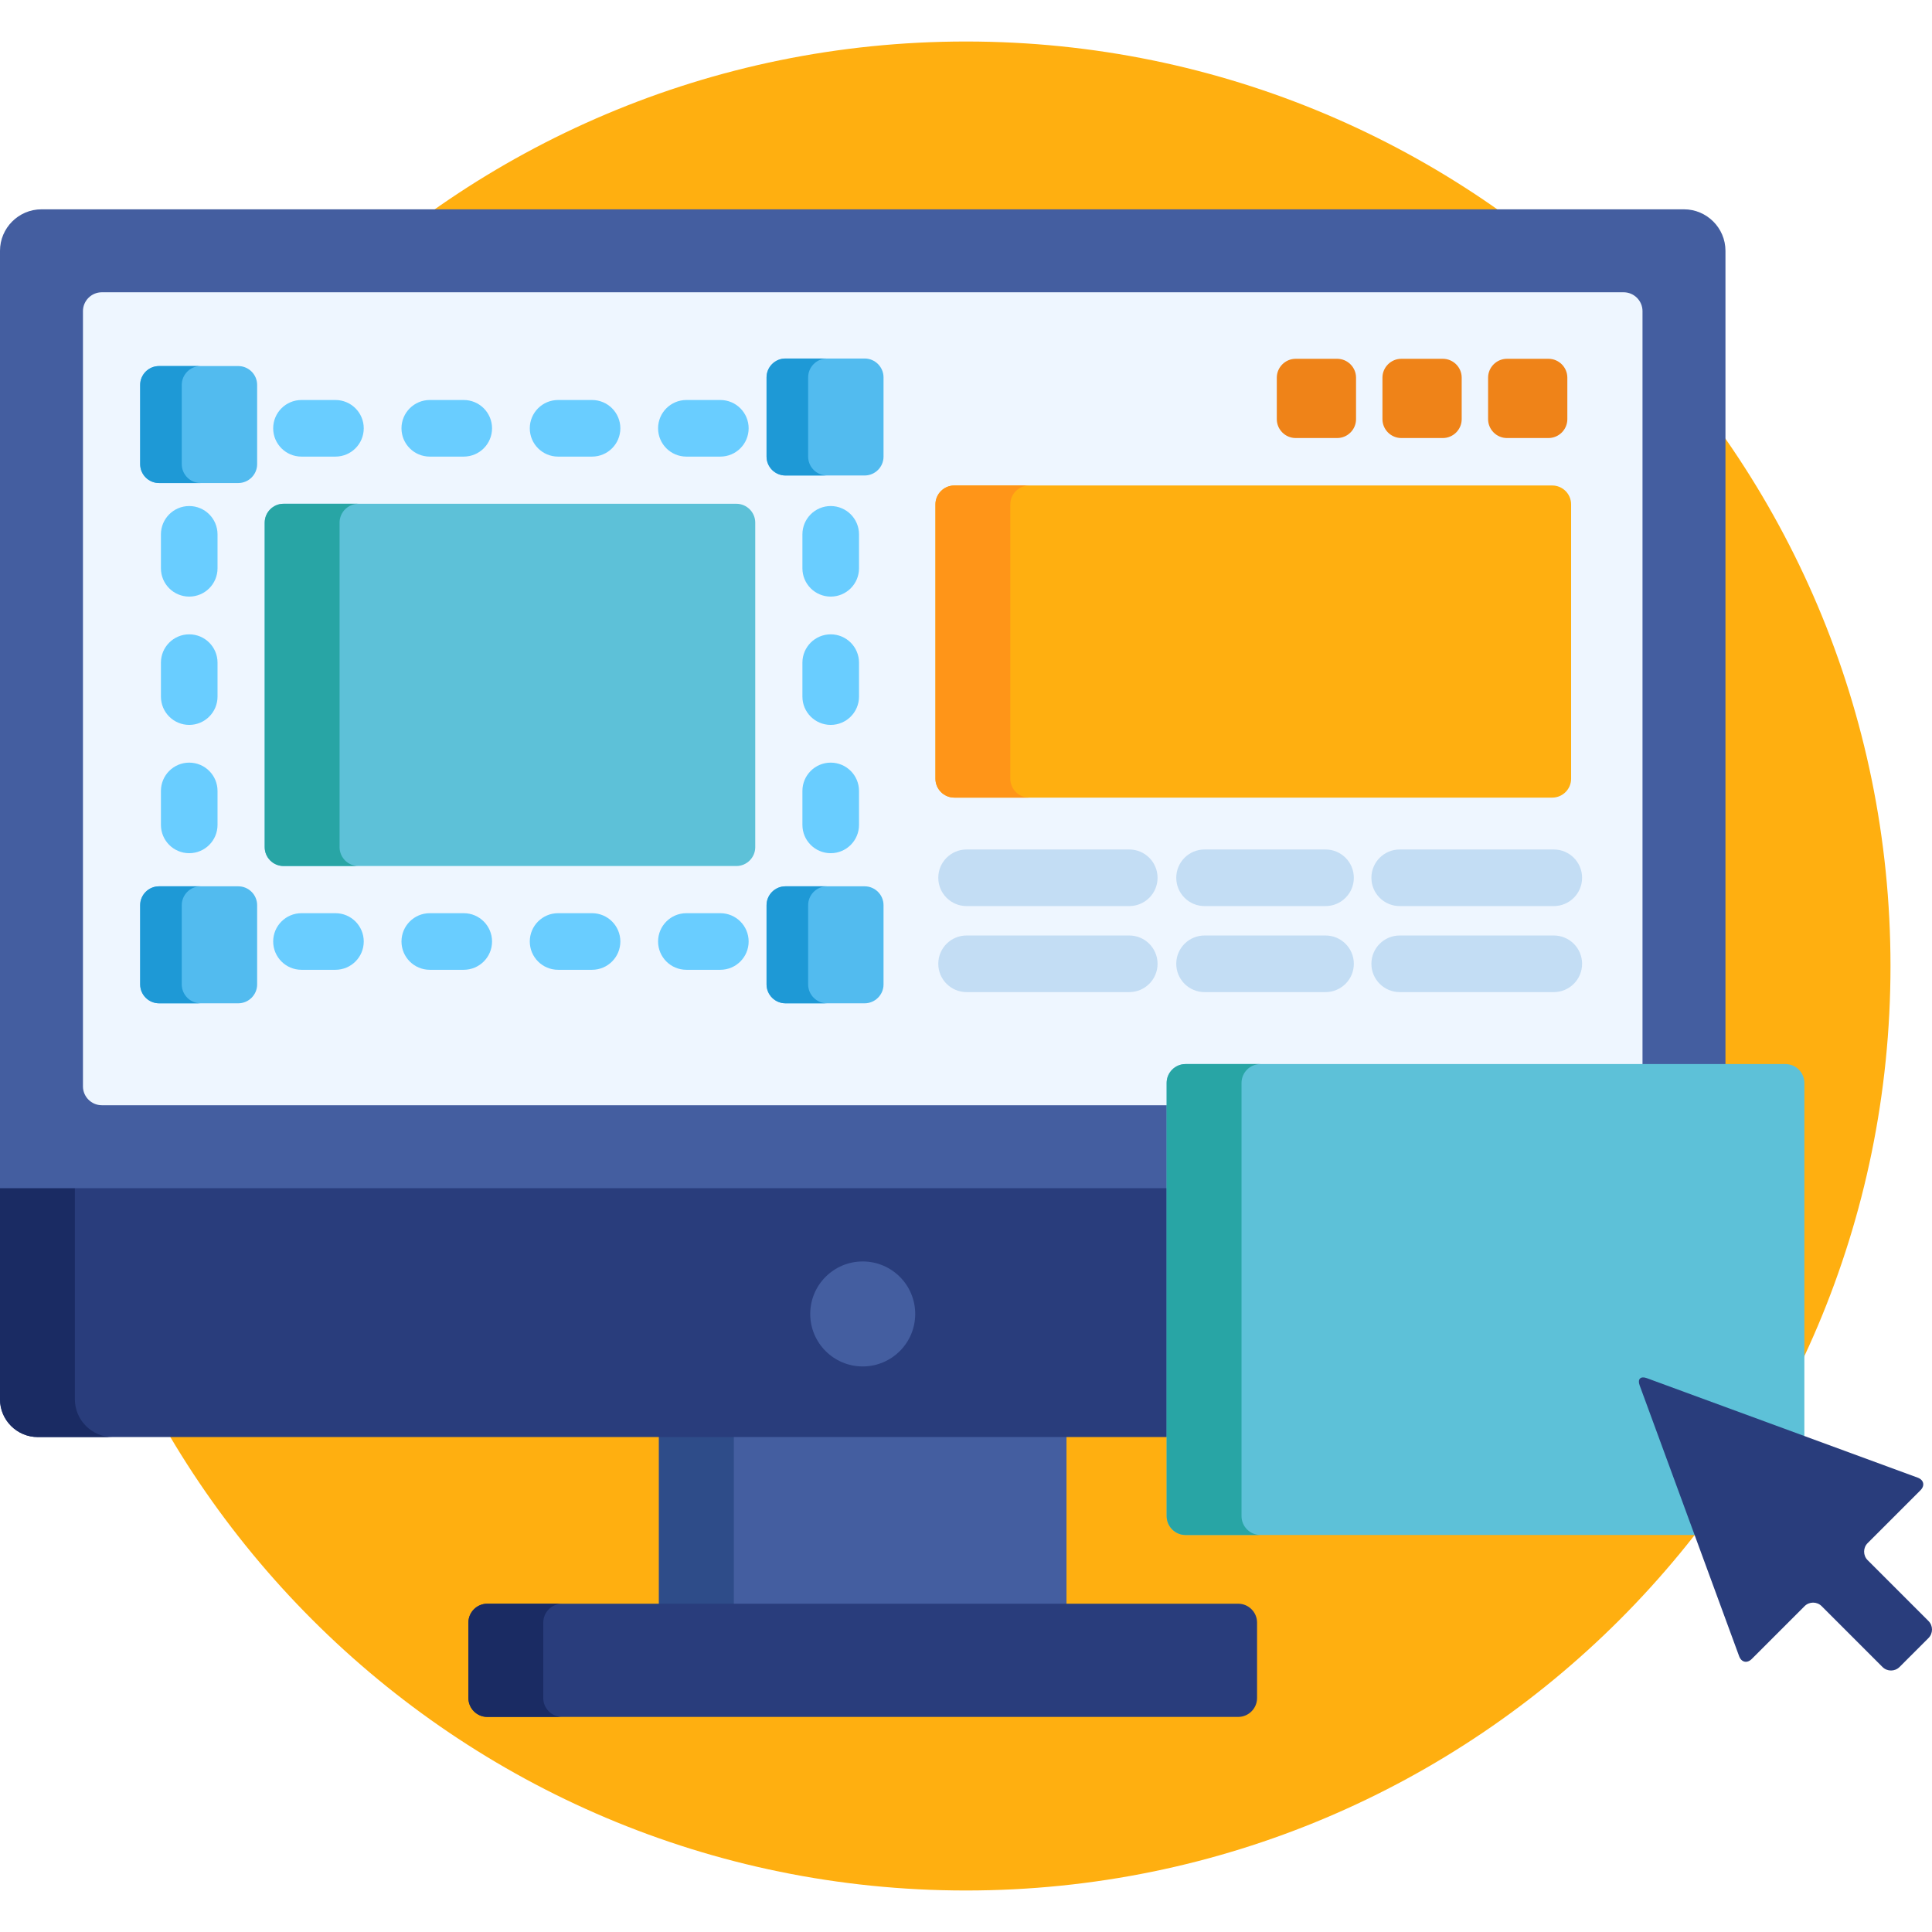
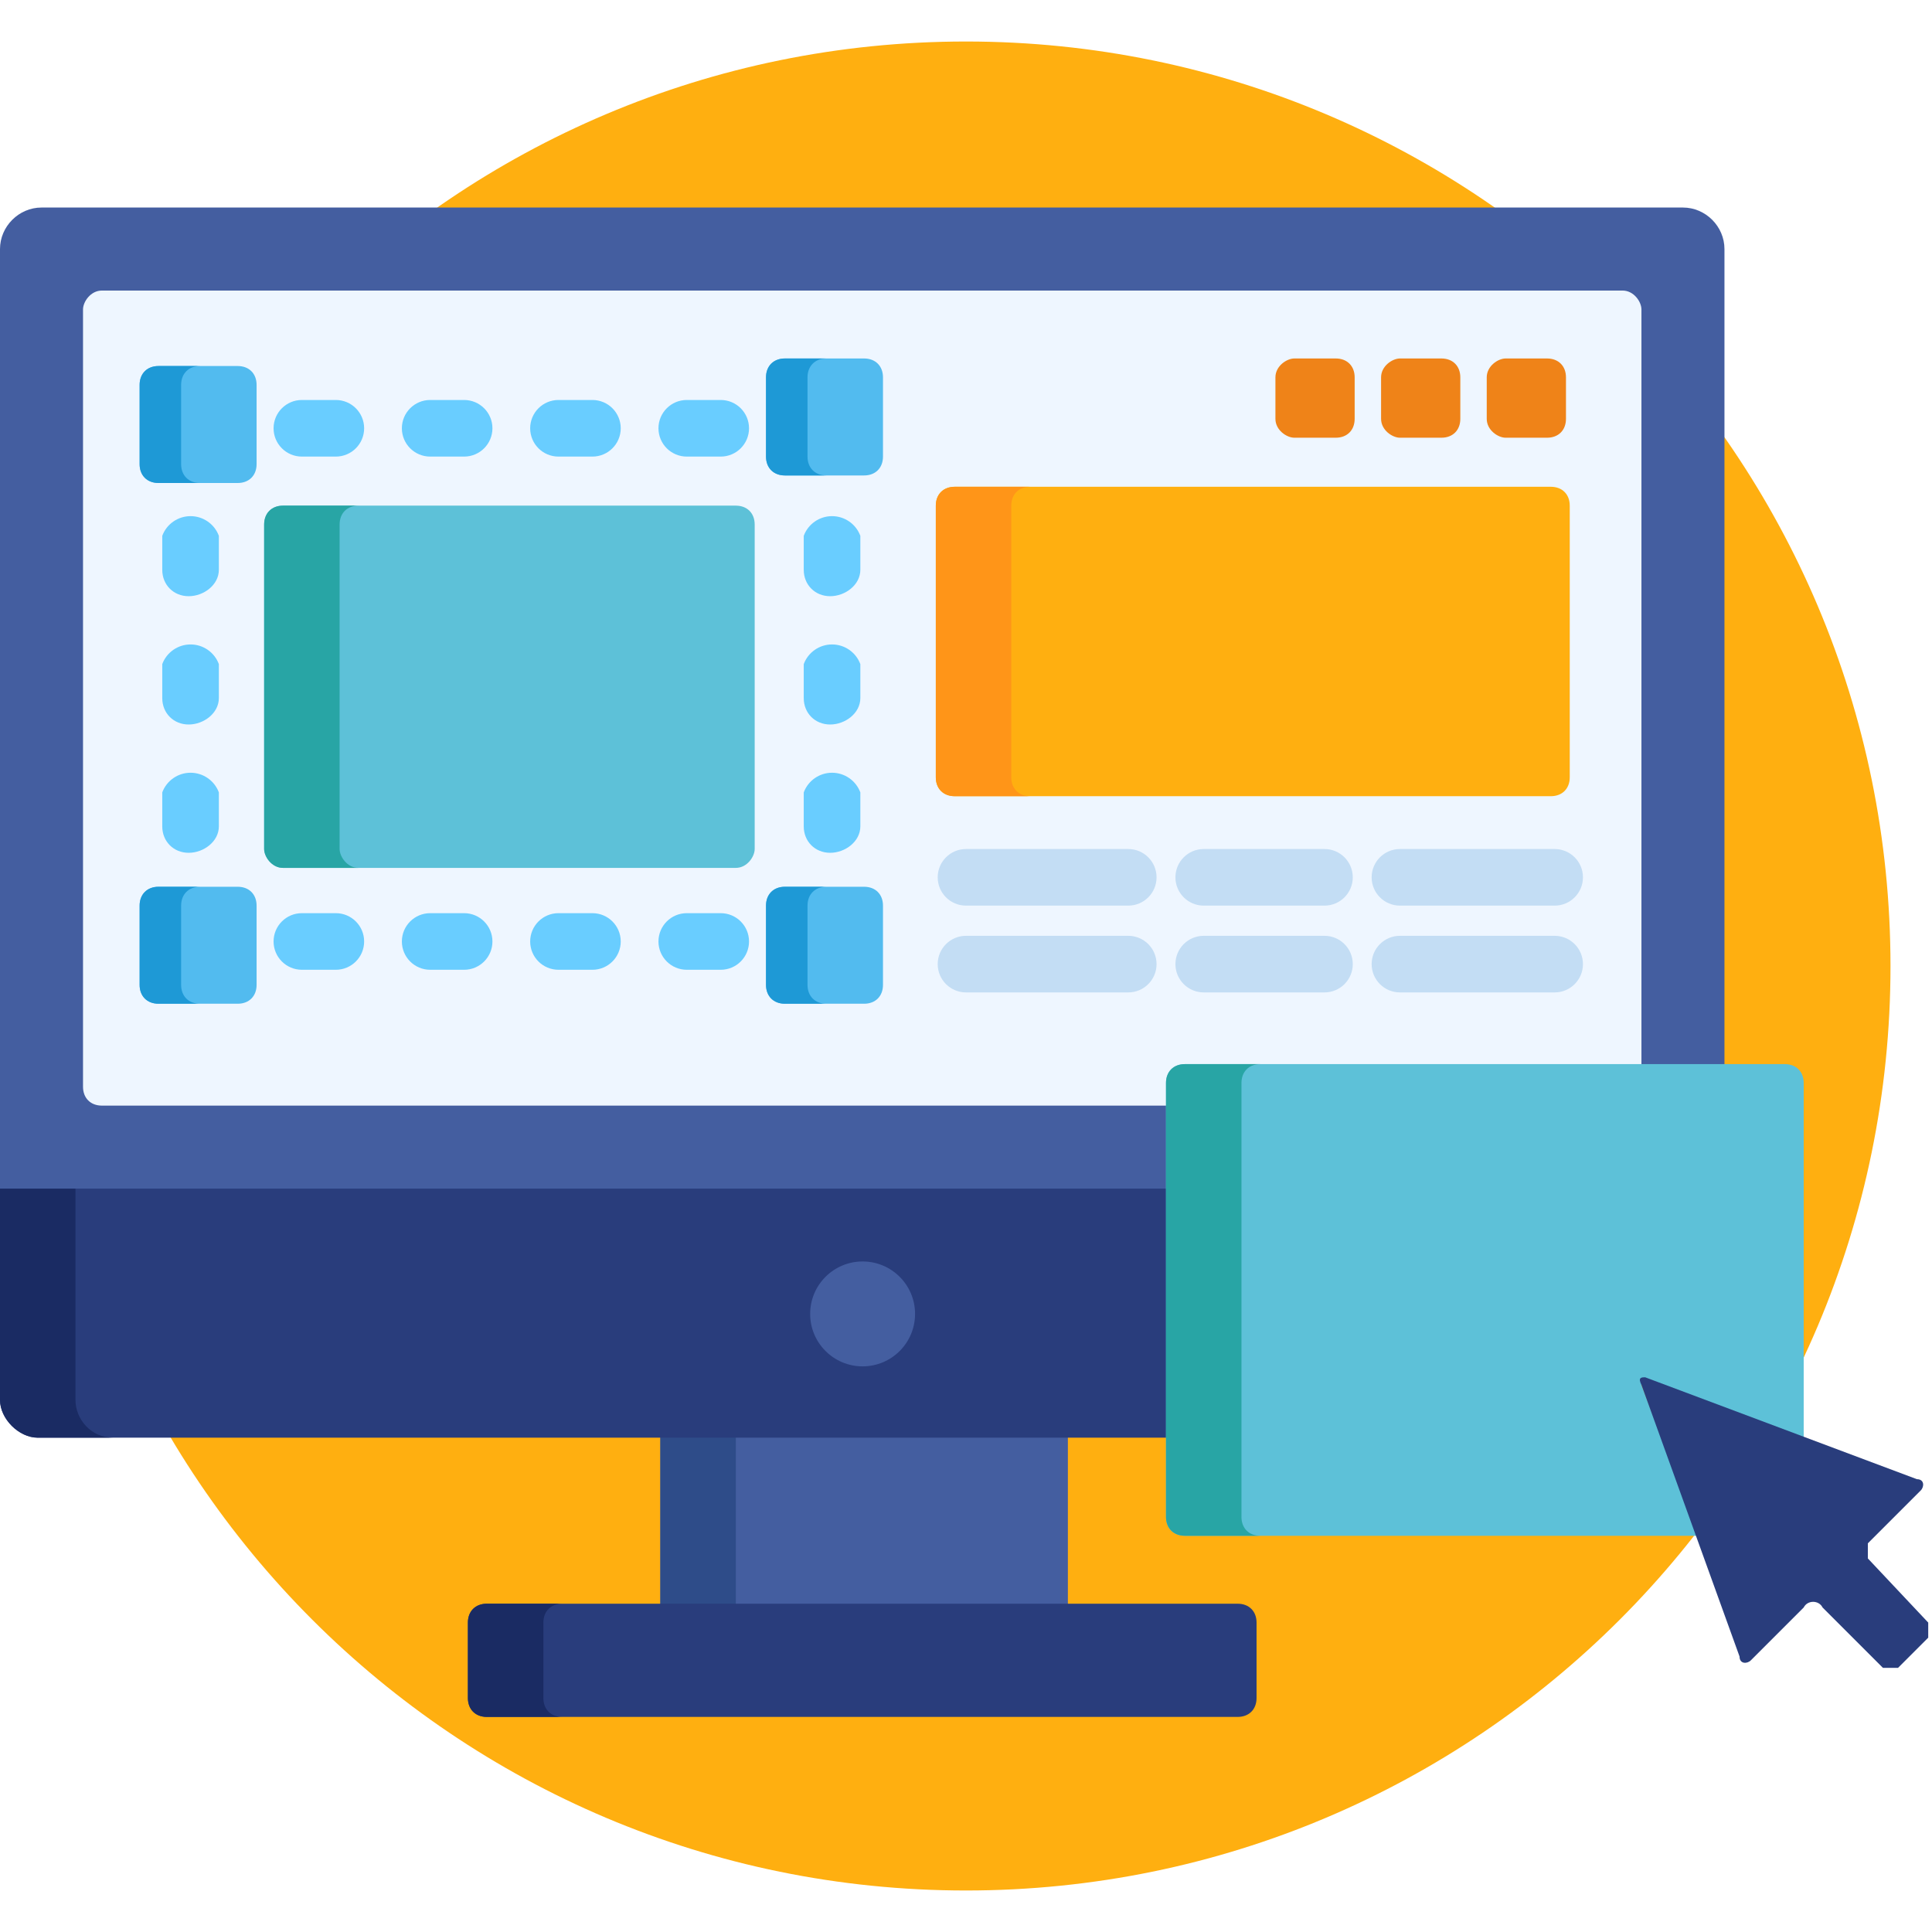
- <svg xmlns="http://www.w3.org/2000/svg" version="1.1" id="Capa_1" x="0px" y="0px" viewBox="0 0 512 512" style="enable-background:new 0 0 512 512;" xml:space="preserve">
-   <circle style="fill:#FFAF10;" cx="256" cy="256" r="245" />
-   <rect x="174.63" y="379.83" style="fill:#445EA0;" width="108" height="46.17" />
-   <rect x="174.63" y="379.83" style="fill:#2E4C89;" width="19.842" height="46.17" />
-   <path style="fill:#293D7C;" d="M333.134,450c0,2.75-2.25,5-5,5H129.131c-2.75,0-5-2.25-5-5v-20c0-2.75,2.25-5,5-5h199.003  c2.75,0,5,2.25,5,5V450z" />
-   <path style="fill:#1A2B63;" d="M143.973,450v-20c0-2.75,2.25-5,5-5h-19.842c-2.75,0-5,2.25-5,5v20c0,2.75,2.25,5,5,5h19.842  C146.223,455,143.973,452.75,143.973,450z" />
-   <path style="fill:#293D7C;" d="M0,370.834c0,5.5,4.5,10,10,10h300.175v-66.951H0V370.834z" />
-   <path style="fill:#1A2B63;" d="M19.842,370.834v-56.951H0v56.951c0,5.5,4.5,10,10,10h19.842  C24.342,380.834,19.842,376.334,19.842,370.834z" />
-   <path style="fill:#445EA0;" d="M310.175,286.987c0-2.206,1.794-4,4-4h143.09V66.465c0-6.046-4.946-10.992-10.991-10.992H10.992  C4.946,55.473,0,60.419,0,66.465v248.418h310.175V286.987z" />
-   <path style="fill:#EEF6FF;" d="M310.175,286.987c0-2.206,1.794-4,4-4h121.107V82.457c0-2.75-2.25-5-5-5H26.984c-2.75,0-5,2.25-5,5  v205.441c0,2.75,2.25,5,5,5h283.19L310.175,286.987L310.175,286.987z" />
-   <circle style="fill:#445EA0;" cx="228.63" cy="348.21" r="13.911" />
-   <path style="fill:#FFAF10;" d="M416.361,206.376c0,2.75-2.25,5-5,5H252.904c-2.75,0-5-2.25-5-5v-72.718c0-2.75,2.25-5,5-5h158.457  c2.75,0,5,2.25,5,5L416.361,206.376L416.361,206.376z" />
-   <path style="fill:#FF9518;" d="M267.747,206.376v-72.718c0-2.75,2.25-5,5-5h-19.842c-2.75,0-5,2.25-5,5v72.718c0,2.75,2.25,5,5,5  h19.842C269.997,211.376,267.747,209.126,267.747,206.376z" />
-   <g>
-     <path style="fill:#C3DDF4;" d="M299.266,240.121h-43.112c-4.142,0-7.5-3.357-7.5-7.5s3.358-7.5,7.5-7.5h43.112   c4.142,0,7.5,3.357,7.5,7.5S303.408,240.121,299.266,240.121z" />
-     <path style="fill:#C3DDF4;" d="M299.266,262.916h-43.112c-4.142,0-7.5-3.357-7.5-7.5s3.358-7.5,7.5-7.5h43.112   c4.142,0,7.5,3.357,7.5,7.5S303.408,262.916,299.266,262.916z" />
-     <path style="fill:#C3DDF4;" d="M351.28,240.121h-32.06c-4.142,0-7.5-3.357-7.5-7.5s3.358-7.5,7.5-7.5h32.06   c4.142,0,7.5,3.357,7.5,7.5S355.422,240.121,351.28,240.121z" />
-     <path style="fill:#C3DDF4;" d="M351.28,262.916h-32.06c-4.142,0-7.5-3.357-7.5-7.5s3.358-7.5,7.5-7.5h32.06   c4.142,0,7.5,3.357,7.5,7.5S355.422,262.916,351.28,262.916z" />
-     <path style="fill:#C3DDF4;" d="M411.772,240.121h-40.836c-4.142,0-7.5-3.357-7.5-7.5s3.358-7.5,7.5-7.5h40.836   c4.142,0,7.5,3.357,7.5,7.5S415.914,240.121,411.772,240.121z" />
-     <path style="fill:#C3DDF4;" d="M411.772,262.916h-40.836c-4.142,0-7.5-3.357-7.5-7.5s3.358-7.5,7.5-7.5h40.836   c4.142,0,7.5,3.357,7.5,7.5S415.914,262.916,411.772,262.916z" />
+ <svg xmlns="http://www.w3.org/2000/svg" viewBox="0 0 512 512">
+   <circle cx="256" cy="256" r="245" fill="#ffaf10" />
+   <path fill="#445ea0" d="M175 380h108v46H175z" />
+   <path fill="#2e4c89" d="M175 380h20v46h-20z" />
+   <path d="M333 450c0 3-2 5-5 5H129c-3 0-5-2-5-5v-20c0-3 2-5 5-5h199c3 0 5 2 5 5v20z" fill="#293d7c" />
+   <path d="M144 450v-20c0-3 2-5 5-5h-20c-3 0-5 2-5 5v20c0 3 2 5 5 5h20c-3 0-5-2-5-5z" fill="#1a2b63" />
+   <path d="M0 371c0 5 5 10 10 10h300v-67H0v57z" fill="#293d7c" />
+   <path d="M20 371v-57H0v57c0 5 5 10 10 10h20c-6 0-10-5-10-10z" fill="#1a2b63" />
+   <path d="M310 287c0-2 2-4 4-4h143V66c0-6-5-11-11-11H11C5 55 0 60 0 66v249h310v-28z" fill="#445ea0" />
+   <path d="M310 287c0-2 2-4 4-4h121V82c0-2-2-5-5-5H27c-3 0-5 3-5 5v206c0 3 2 5 5 5h283v-6z" fill="#eef6ff" />
+   <circle cx="228.6" cy="348.2" r="13.9" fill="#445ea0" />
+   <path d="M416 206c0 3-2 5-5 5H253c-3 0-5-2-5-5v-72c0-3 2-5 5-5h158c3 0 5 2 5 5v72z" fill="#ffaf10" />
+   <path d="M268 206v-72c0-3 2-5 5-5h-20c-3 0-5 2-5 5v72c0 3 2 5 5 5h20c-3 0-5-2-5-5z" fill="#ff9518" />
+   <g fill="#c3ddf4">
+     <path d="M299 240h-43a7 7 0 110-15h43a7 7 0 110 15zM299 263h-43a7 7 0 110-15h43a7 7 0 110 15zM351 240h-32a7 7 0 110-15h32a7 7 0 110 15zM351 263h-32a7 7 0 110-15h32a7 7 0 110 15zM412 240h-41a7 7 0 110-15h41a7 7 0 110 15zM412 263h-41a7 7 0 110-15h41a7 7 0 110 15z" />
  </g>
-   <g>
-     <path style="fill:#EF8318;" d="M359.365,111.084c0,2.75-2.25,5-5,5h-10.999c-2.75,0-5-2.25-5-5v-10.999c0-2.75,2.25-5,5-5h10.999   c2.75,0,5,2.25,5,5V111.084z" />
-     <path style="fill:#EF8318;" d="M387.363,111.084c0,2.75-2.25,5-5,5h-10.999c-2.75,0-5-2.25-5-5v-10.999c0-2.75,2.25-5,5-5h10.999   c2.75,0,5,2.25,5,5V111.084z" />
-     <path style="fill:#EF8318;" d="M415.361,111.084c0,2.75-2.25,5-5,5h-10.999c-2.75,0-5-2.25-5-5v-10.999c0-2.75,2.25-5,5-5h10.999   c2.75,0,5,2.25,5,5V111.084z" />
+   <g fill="#ef8318">
+     <path d="M359 111c0 3-2 5-5 5h-11c-2 0-5-2-5-5v-11c0-3 3-5 5-5h11c3 0 5 2 5 5v11zM387 111c0 3-2 5-5 5h-11c-2 0-5-2-5-5v-11c0-3 3-5 5-5h11c3 0 5 2 5 5v11zM415 111c0 3-2 5-5 5h-11c-2 0-5-2-5-5v-11c0-3 3-5 5-5h11c3 0 5 2 5 5v11z" />
  </g>
-   <g>
-     <path style="fill:#69CDFF;" d="M190.898,257.005h-9c-4.142,0-7.5-3.357-7.5-7.5s3.358-7.5,7.5-7.5h9c4.142,0,7.5,3.357,7.5,7.5   C198.398,253.648,195.04,257.005,190.898,257.005z" />
-     <path style="fill:#69CDFF;" d="M156.898,257.005h-9c-4.142,0-7.5-3.357-7.5-7.5s3.358-7.5,7.5-7.5h9c4.142,0,7.5,3.357,7.5,7.5   C164.398,253.648,161.04,257.005,156.898,257.005z" />
-     <path style="fill:#69CDFF;" d="M122.897,257.005h-9c-4.142,0-7.5-3.357-7.5-7.5s3.358-7.5,7.5-7.5h9c4.142,0,7.5,3.357,7.5,7.5   C130.398,253.648,127.04,257.005,122.897,257.005z" />
-     <path style="fill:#69CDFF;" d="M88.897,257.005h-9c-4.142,0-7.5-3.357-7.5-7.5s3.358-7.5,7.5-7.5h9c4.142,0,7.5,3.357,7.5,7.5   C96.397,253.648,93.04,257.005,88.897,257.005z" />
-     <path style="fill:#69CDFF;" d="M220.148,226.106c-4.142,0-7.5-3.357-7.5-7.5v-9c0-4.142,3.358-7.5,7.5-7.5s7.5,3.358,7.5,7.5v9   C227.648,222.749,224.29,226.106,220.148,226.106z" />
-     <path style="fill:#69CDFF;" d="M220.148,192.106c-4.142,0-7.5-3.357-7.5-7.5v-9c0-4.142,3.358-7.5,7.5-7.5s7.5,3.358,7.5,7.5v9   C227.648,188.749,224.29,192.106,220.148,192.106z" />
-     <path style="fill:#69CDFF;" d="M220.148,158.106c-4.142,0-7.5-3.357-7.5-7.5v-9c0-4.142,3.358-7.5,7.5-7.5s7.5,3.358,7.5,7.5v9   C227.648,154.749,224.29,158.106,220.148,158.106z" />
-     <path style="fill:#69CDFF;" d="M50.147,226.106c-4.142,0-7.5-3.357-7.5-7.5v-9c0-4.142,3.358-7.5,7.5-7.5s7.5,3.358,7.5,7.5v9   C57.647,222.749,54.29,226.106,50.147,226.106z" />
-     <path style="fill:#69CDFF;" d="M50.147,192.106c-4.142,0-7.5-3.357-7.5-7.5v-9c0-4.142,3.358-7.5,7.5-7.5s7.5,3.358,7.5,7.5v9   C57.647,188.749,54.29,192.106,50.147,192.106z" />
-     <path style="fill:#69CDFF;" d="M50.147,158.106c-4.142,0-7.5-3.357-7.5-7.5v-9c0-4.142,3.358-7.5,7.5-7.5s7.5,3.358,7.5,7.5v9   C57.647,154.749,54.29,158.106,50.147,158.106z" />
-     <path style="fill:#69CDFF;" d="M190.898,121.005h-9c-4.142,0-7.5-3.357-7.5-7.5s3.358-7.5,7.5-7.5h9c4.142,0,7.5,3.357,7.5,7.5   S195.04,121.005,190.898,121.005z" />
-     <path style="fill:#69CDFF;" d="M156.898,121.005h-9c-4.142,0-7.5-3.357-7.5-7.5s3.358-7.5,7.5-7.5h9c4.142,0,7.5,3.357,7.5,7.5   S161.04,121.005,156.898,121.005z" />
-     <path style="fill:#69CDFF;" d="M122.897,121.005h-9c-4.142,0-7.5-3.357-7.5-7.5s3.358-7.5,7.5-7.5h9c4.142,0,7.5,3.357,7.5,7.5   S127.04,121.005,122.897,121.005z" />
-     <path style="fill:#69CDFF;" d="M88.897,121.005h-9c-4.142,0-7.5-3.357-7.5-7.5s3.358-7.5,7.5-7.5h9c4.142,0,7.5,3.357,7.5,7.5   S93.04,121.005,88.897,121.005z" />
+   <g fill="#69cdff">
+     <path d="M191 257h-9a7 7 0 110-15h9a7 7 0 110 15zM157 257h-9a7 7 0 110-15h9a7 7 0 110 15zM123 257h-9a7 7 0 110-15h9a7 7 0 110 15zM89 257h-9a7 7 0 110-15h9a7 7 0 110 15zM220 226c-4 0-7-3-7-7v-9a8 8 0 0115 0v9c0 4-4 7-8 7zM220 192c-4 0-7-3-7-7v-9a8 8 0 0115 0v9c0 4-4 7-8 7zM220 158c-4 0-7-3-7-7v-9a8 8 0 0115 0v9c0 4-4 7-8 7zM50 226c-4 0-7-3-7-7v-9a8 8 0 0115 0v9c0 4-4 7-8 7zM50 192c-4 0-7-3-7-7v-9a8 8 0 0115 0v9c0 4-4 7-8 7zM50 158c-4 0-7-3-7-7v-9a8 8 0 0115 0v9c0 4-4 7-8 7zM191 121h-9a7 7 0 110-15h9a7 7 0 110 15zM157 121h-9a7 7 0 110-15h9a7 7 0 110 15zM123 121h-9a7 7 0 110-15h9a7 7 0 110 15zM89 121h-9a7 7 0 110-15h9a7 7 0 110 15z" />
  </g>
-   <path style="fill:#5DC1D8;" d="M200.148,224.505c0,2.75-2.25,5-5,5h-120c-2.75,0-5-2.25-5-5v-86c0-2.75,2.25-5,5-5h120  c2.75,0,5,2.25,5,5V224.505z" />
-   <path style="fill:#28A5A5;" d="M89.99,224.505v-86c0-2.75,2.25-5,5-5H75.147c-2.75,0-5,2.25-5,5v86c0,2.75,2.25,5,5,5H94.99  C92.24,229.505,89.99,227.255,89.99,224.505z" />
-   <g>
-     <path style="fill:#52BBEF;" d="M234.145,121.009c0,2.75-2.25,5-5,5h-21c-2.75,0-5-2.25-5-5v-21c0-2.75,2.25-5,5-5h21   c2.75,0,5,2.25,5,5V121.009z" />
-     <path style="fill:#52BBEF;" d="M68.145,123.009c0,2.75-2.25,5-5,5h-21c-2.75,0-5-2.25-5-5v-21c0-2.75,2.25-5,5-5h21   c2.75,0,5,2.25,5,5V123.009z" />
-     <path style="fill:#52BBEF;" d="M234.145,260.883c0,2.75-2.25,5-5,5h-21c-2.75,0-5-2.25-5-5v-21c0-2.75,2.25-5,5-5h21   c2.75,0,5,2.25,5,5V260.883z" />
-     <path style="fill:#52BBEF;" d="M68.145,260.883c0,2.75-2.25,5-5,5h-21c-2.75,0-5-2.25-5-5v-21c0-2.75,2.25-5,5-5h21   c2.75,0,5,2.25,5,5V260.883z" />
+   <path d="M200 225c0 2-2 5-5 5H75c-3 0-5-3-5-5v-86c0-3 2-5 5-5h120c3 0 5 2 5 5v86z" fill="#5dc1d8" />
+   <path d="M90 225v-86c0-3 2-5 5-5H75c-3 0-5 2-5 5v86c0 2 2 5 5 5h20c-3 0-5-3-5-5z" fill="#28a5a5" />
+   <g fill="#52bbef">
+     <path d="M234 121c0 3-2 5-5 5h-21c-3 0-5-2-5-5v-21c0-3 2-5 5-5h21c3 0 5 2 5 5v21zM68 123c0 3-2 5-5 5H42c-3 0-5-2-5-5v-21c0-3 2-5 5-5h21c3 0 5 2 5 5v21zM234 261c0 3-2 5-5 5h-21c-3 0-5-2-5-5v-21c0-3 2-5 5-5h21c3 0 5 2 5 5v21zM68 261c0 3-2 5-5 5H42c-3 0-5-2-5-5v-21c0-3 2-5 5-5h21c3 0 5 2 5 5v21z" />
  </g>
-   <g>
-     <path style="fill:#1E99D6;" d="M214.167,121.009v-21c0-2.75,2.25-5,5-5h-11.022c-2.75,0-5,2.25-5,5v21c0,2.75,2.25,5,5,5h11.022   C216.417,126.009,214.167,123.759,214.167,121.009z" />
-     <path style="fill:#1E99D6;" d="M48.167,123.009v-21c0-2.75,2.25-5,5-5H42.145c-2.75,0-5,2.25-5,5v21c0,2.75,2.25,5,5,5h11.022   C50.417,128.009,48.167,125.759,48.167,123.009z" />
-     <path style="fill:#1E99D6;" d="M214.167,260.883v-21c0-2.75,2.25-5,5-5h-11.022c-2.75,0-5,2.25-5,5v21c0,2.75,2.25,5,5,5h11.022   C216.417,265.883,214.167,263.633,214.167,260.883z" />
-     <path style="fill:#1E99D6;" d="M48.167,260.883v-21c0-2.75,2.25-5,5-5H42.145c-2.75,0-5,2.25-5,5v21c0,2.75,2.25,5,5,5h11.022   C50.417,265.883,48.167,263.633,48.167,260.883z" />
+   <g fill="#1e99d6">
+     <path d="M214 121v-21c0-3 2-5 5-5h-11c-3 0-5 2-5 5v21c0 3 2 5 5 5h11c-3 0-5-2-5-5zM48 123v-21c0-3 2-5 5-5H42c-3 0-5 2-5 5v21c0 3 2 5 5 5h11c-3 0-5-2-5-5zM214 261v-21c0-3 2-5 5-5h-11c-3 0-5 2-5 5v21c0 3 2 5 5 5h11c-3 0-5-2-5-5zM48 261v-21c0-3 2-5 5-5H42c-3 0-5 2-5 5v21c0 3 2 5 5 5h11c-3 0-5-2-5-5z" />
  </g>
-   <path style="fill:#5DC1D8;" d="M435.458,366.773c-0.155-0.422-0.143-0.662-0.121-0.74c0.001,0,0.062-0.006,0.119-0.006  c0.114,0,0.313,0.023,0.614,0.134l42.104,15.465v-94.638c0-2.75-2.25-5-5-5h-159c-2.75,0-5,2.25-5,5v114.8c0,2.75,2.25,5,5,5h135.98  L435.458,366.773z" />
-   <path style="fill:#28A5A5;" d="M329.017,401.787v-114.8c0-2.75,2.25-5,5-5h-19.842c-2.75,0-5,2.25-5,5v114.8c0,2.75,2.25,5,5,5  h19.842C331.267,406.787,329.017,404.537,329.017,401.787z" />
-   <path style="fill:#293D7C;" d="M436.415,365.222c-1.647-0.605-2.501,0.248-1.896,1.896l26.365,71.782  c0.605,1.648,2.116,1.98,3.357,0.739l13.997-13.997c1.241-1.241,3.272-1.241,4.515,0l16.128,16.13c1.241,1.241,3.272,1.241,4.514,0  l7.674-7.674c1.241-1.241,1.241-3.273,0-4.514l-16.129-16.129c-1.241-1.241-1.241-3.272,0-4.514l13.996-13.997  c1.242-1.24,0.909-2.751-0.739-3.356L436.415,365.222z" />
-   <g>
- </g>
-   <g>
- </g>
-   <g>
- </g>
-   <g>
- </g>
-   <g>
- </g>
-   <g>
- </g>
-   <g>
- </g>
-   <g>
- </g>
-   <g>
- </g>
-   <g>
- </g>
-   <g>
- </g>
-   <g>
- </g>
-   <g>
- </g>
-   <g>
- </g>
-   <g>
- </g>
+   <path d="M435 367v-1h1l42 16v-95c0-3-2-5-5-5H314c-3 0-5 2-5 5v115c0 3 2 5 5 5h136l-15-40z" fill="#5dc1d8" />
+   <path d="M329 402V287c0-3 2-5 5-5h-20c-3 0-5 2-5 5v115c0 3 2 5 5 5h20c-3 0-5-2-5-5z" fill="#28a5a5" />
+   <path d="M436 365c-1 0-2 0-1 2l26 72c0 2 2 2 3 1l14-14c1-2 4-2 5 0l16 16h4l8-8v-4l-16-17v-4l14-14c1-1 1-3-1-3l-72-27z" fill="#293d7c" />
</svg>
